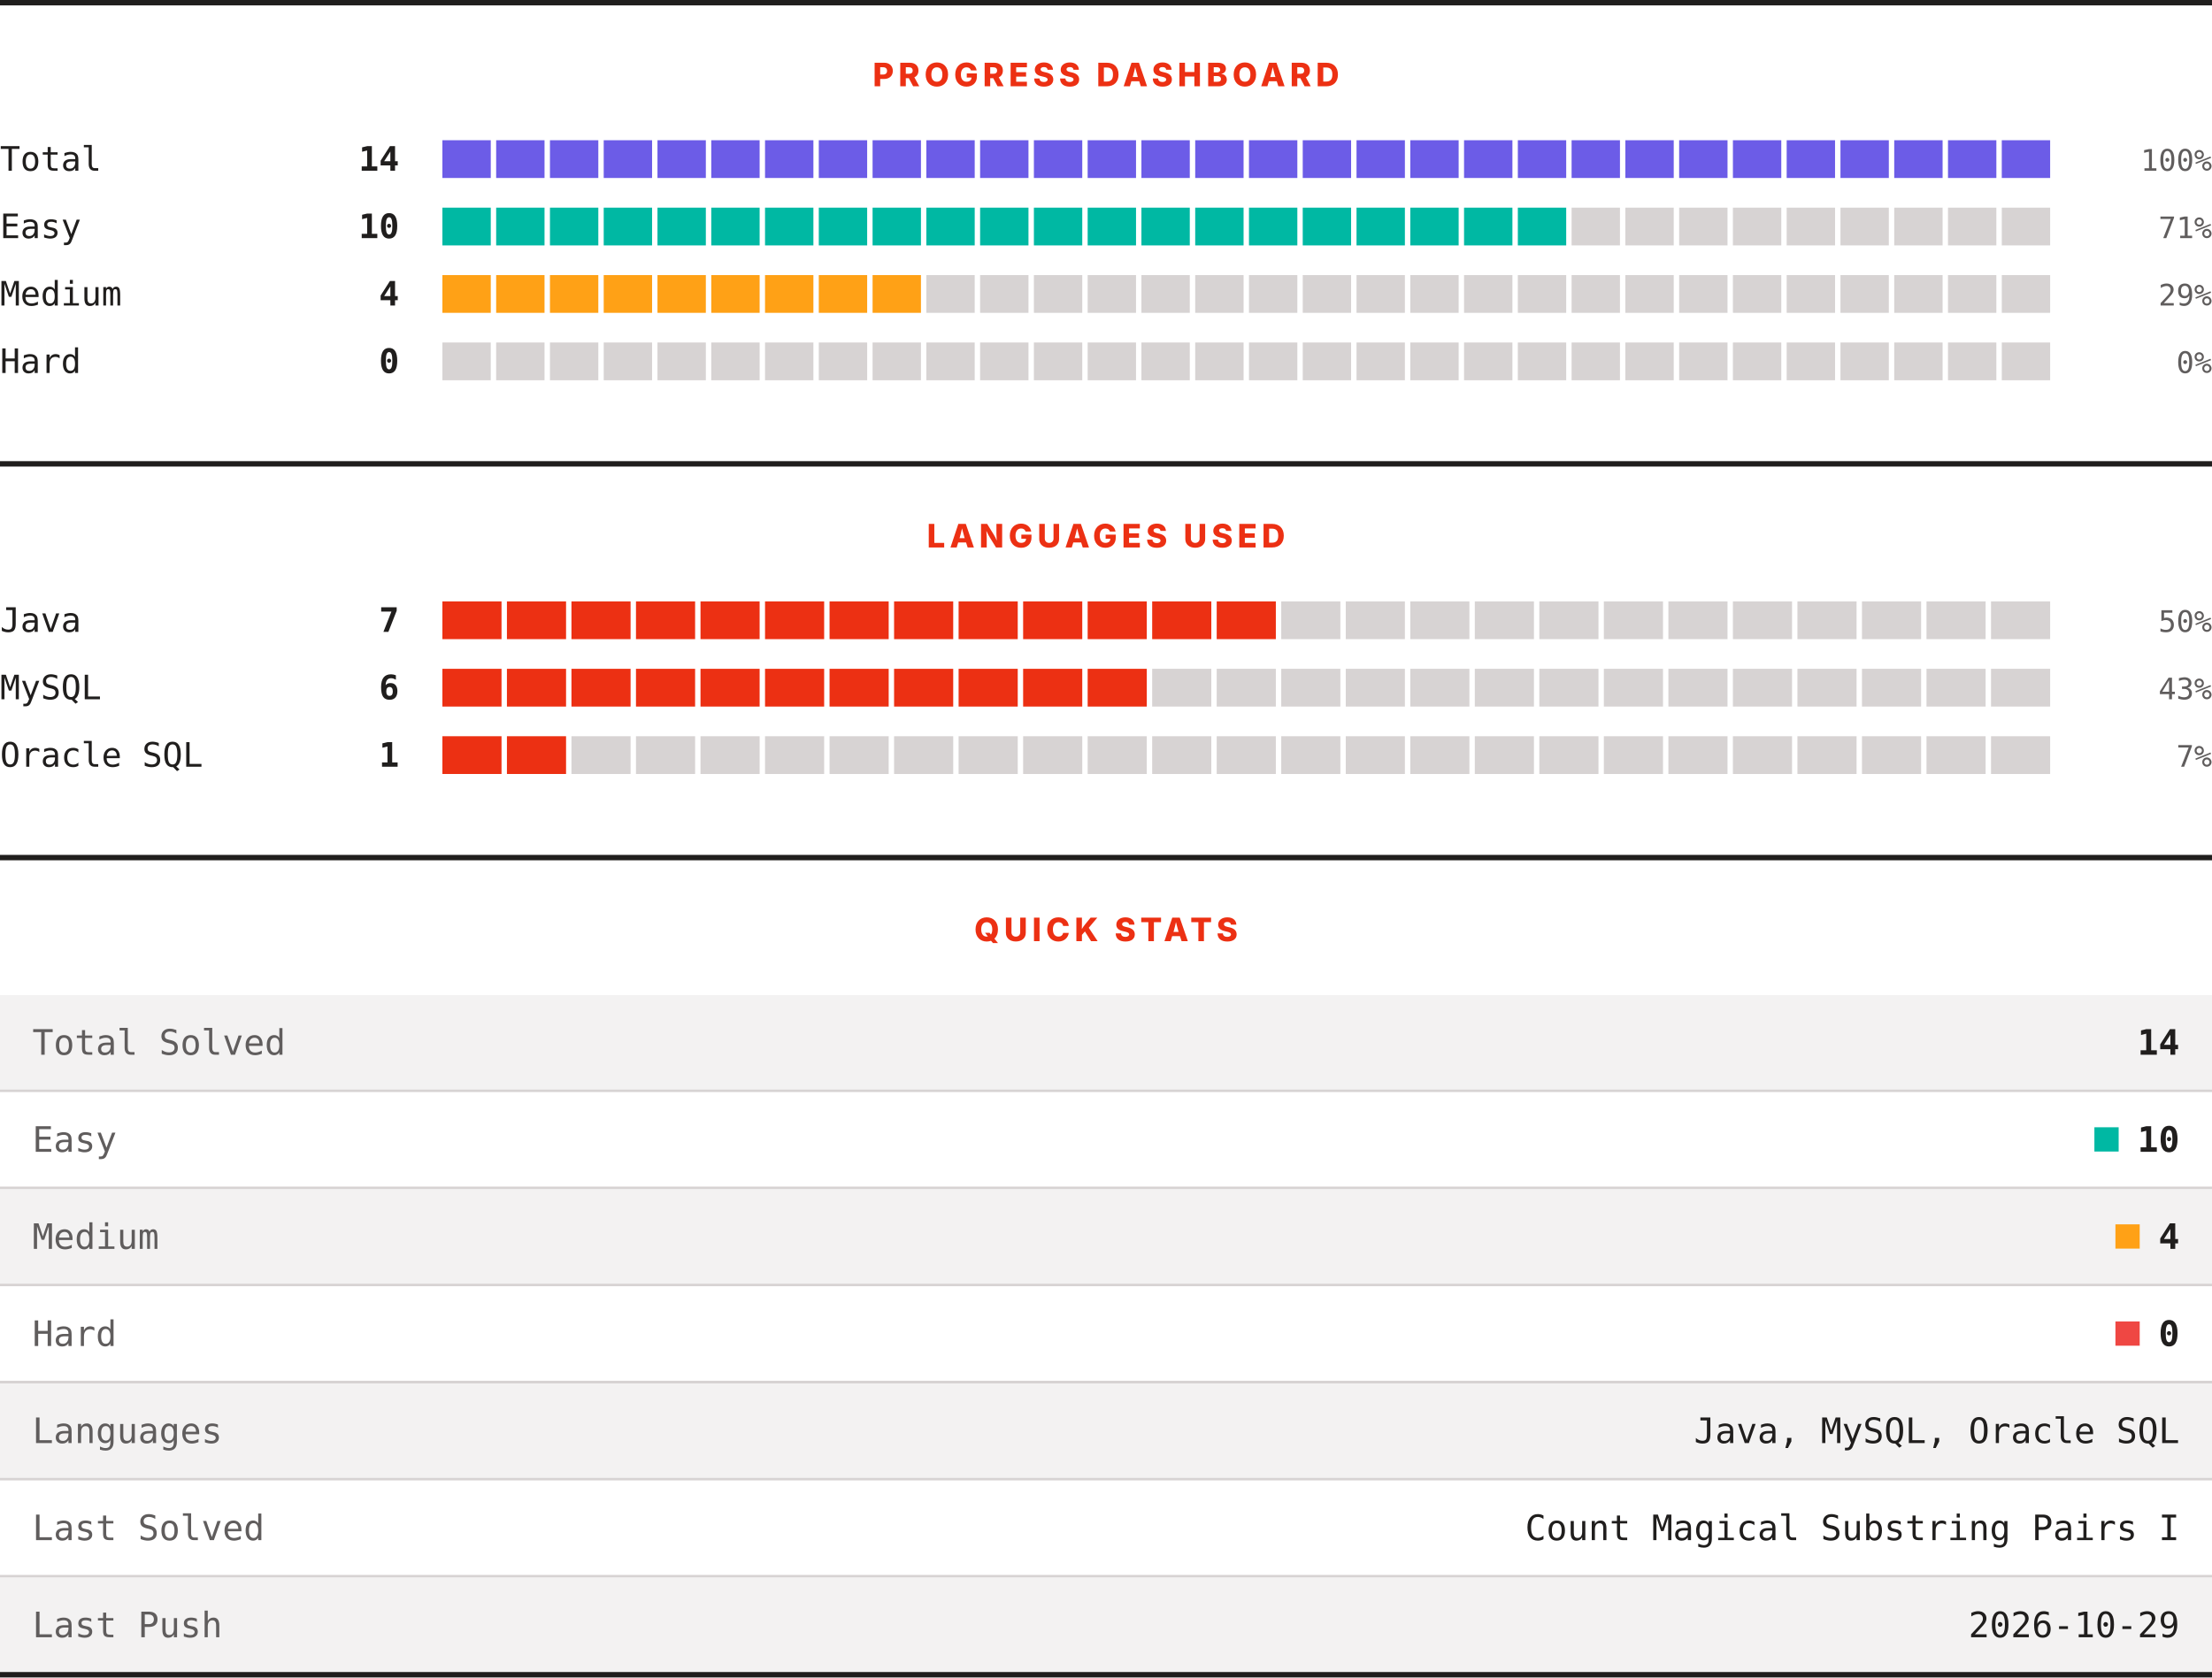
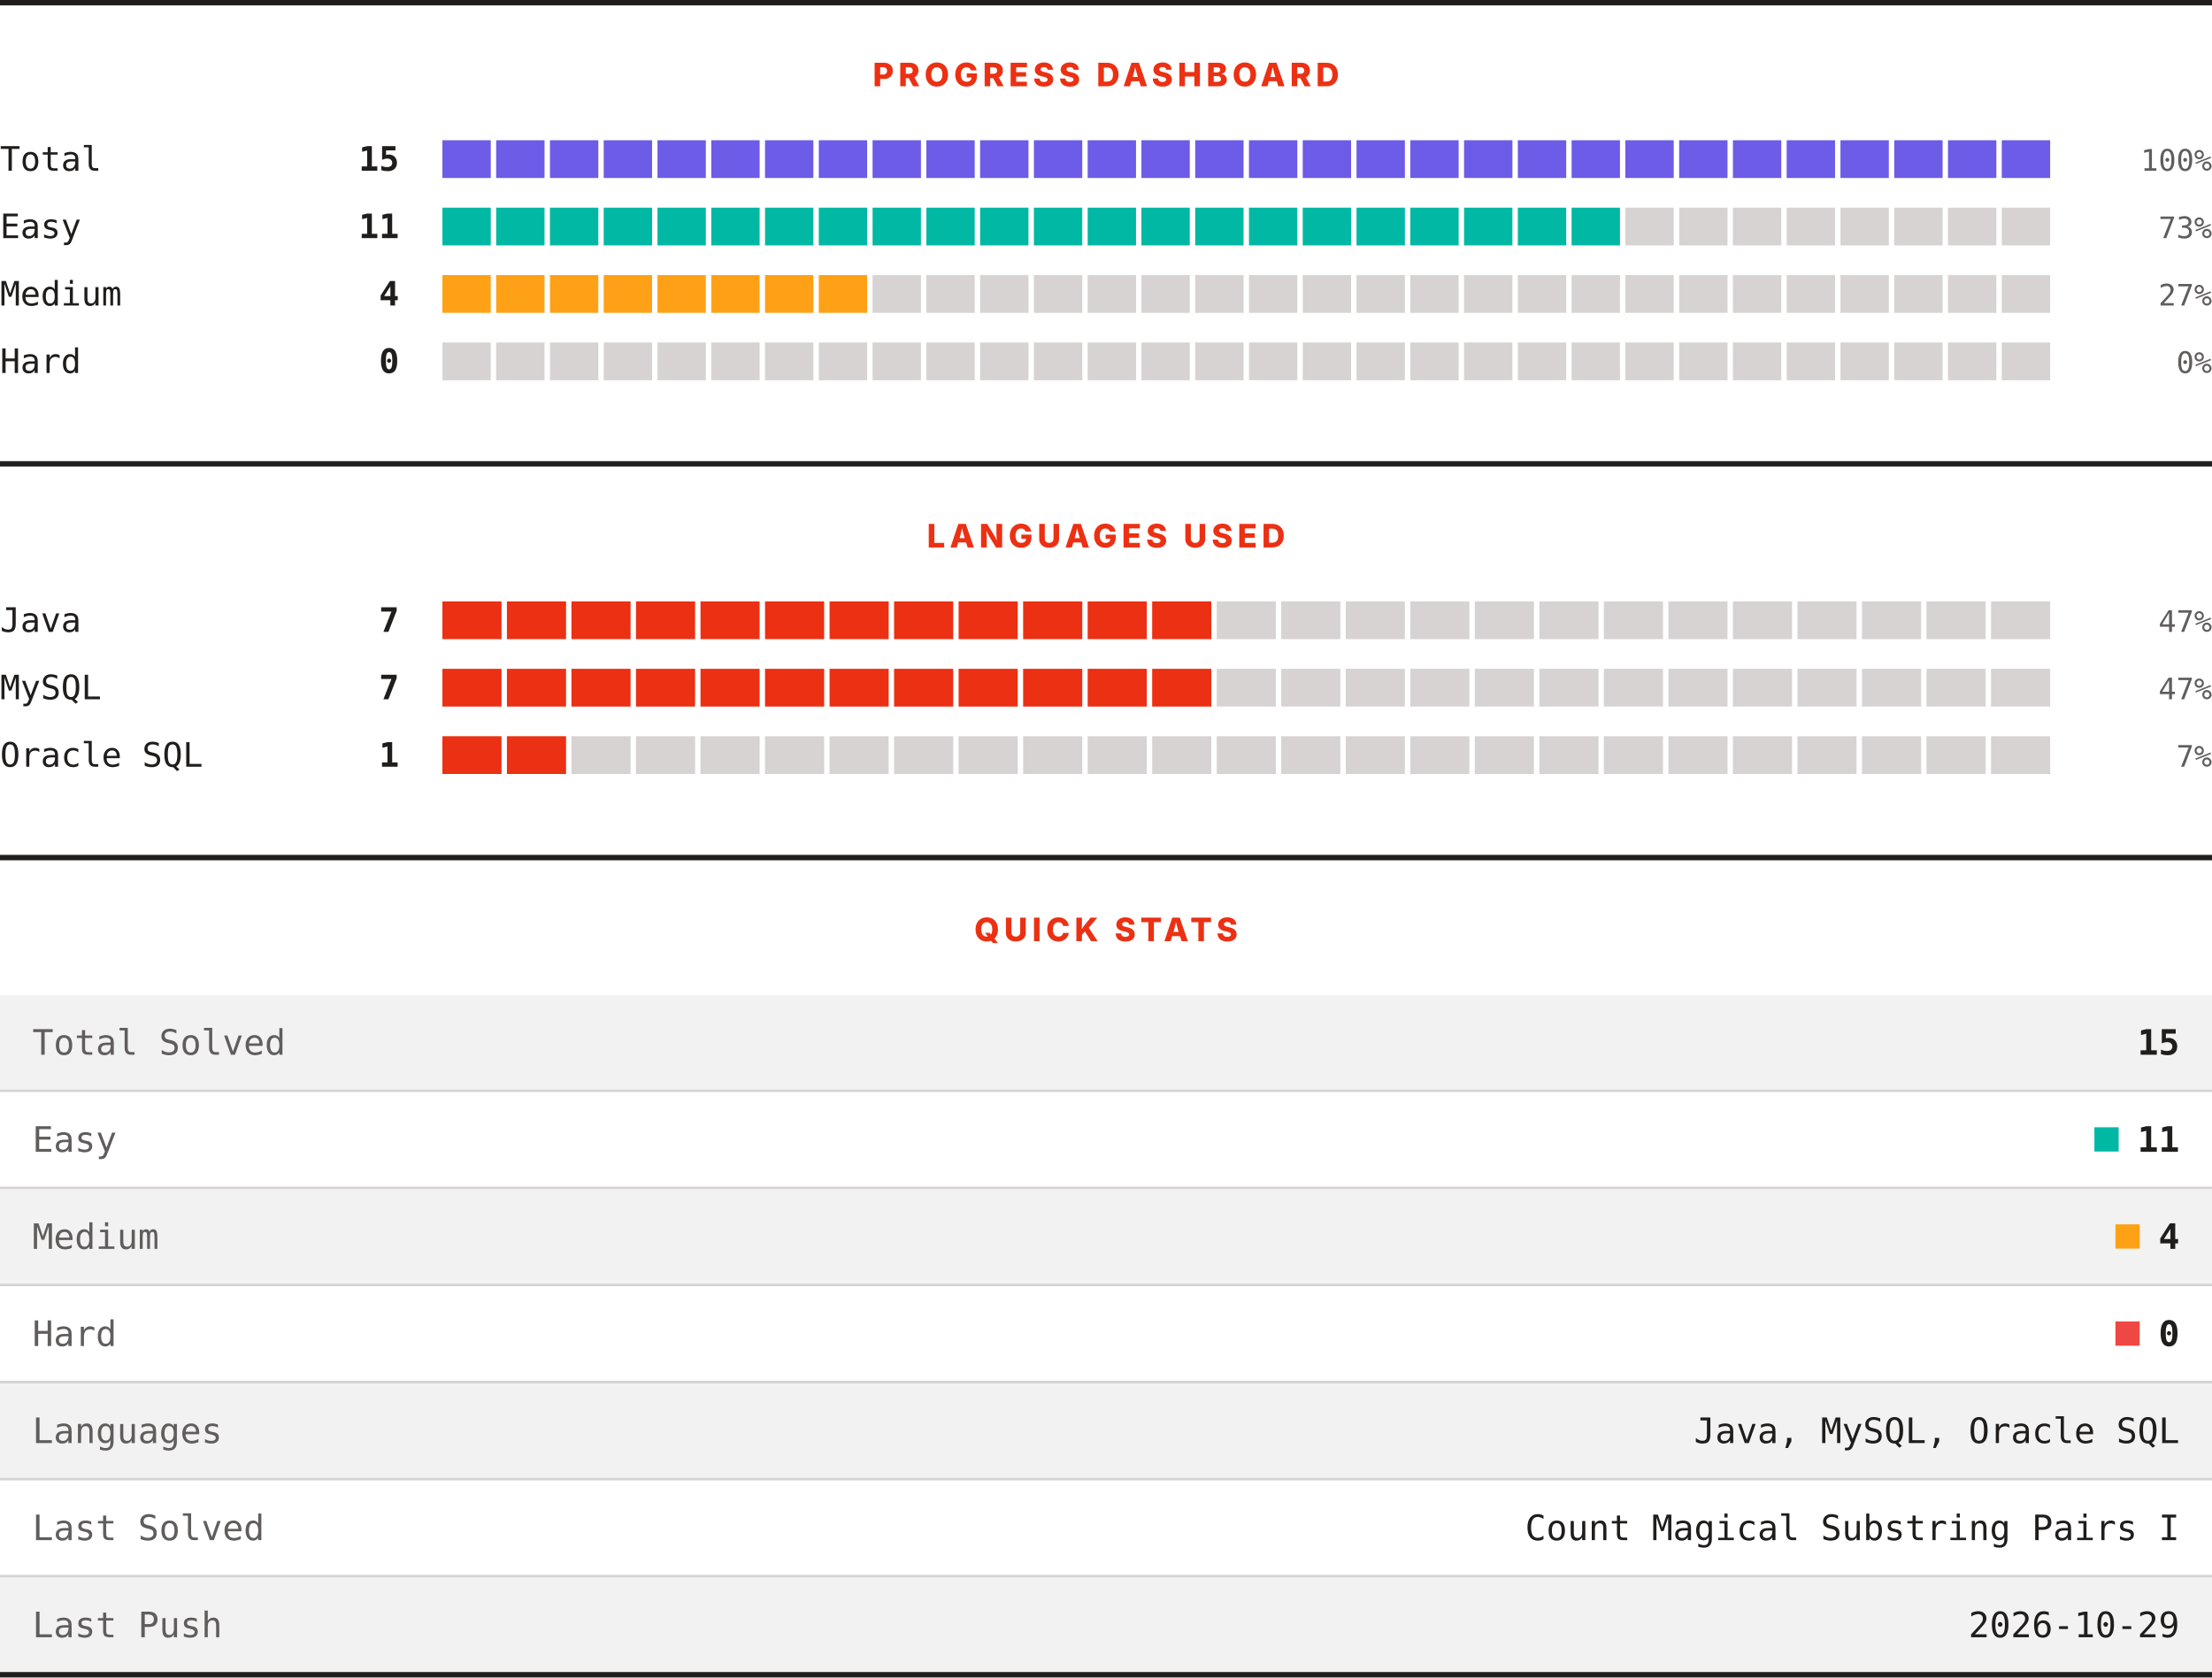
<svg xmlns="http://www.w3.org/2000/svg" width="820" height="622" viewBox="0 0 820 622" role="img" aria-label="LeetCode progress, languages and quick stats">
  <rect width="820" height="622" fill="#ffffff" />
  <rect x="0" y="0" width="820" height="2" fill="#201e1d" />
  <text x="410" y="32" text-anchor="middle" font-family="Archivo, system-ui, -apple-system, Segoe UI, sans-serif" font-size="12" font-weight="800" letter-spacing="1.68" fill="#ec3013">PROGRESS DASHBOARD</text>
  <text x="0" y="63.3" font-family="ui-monospace, SFMono-Regular, Menlo, Consolas, monospace" font-size="12.5" fill="#201e1d">Total</text>
-   <text x="148" y="63.3" text-anchor="end" font-family="ui-monospace, SFMono-Regular, Menlo, Consolas, monospace" font-size="12.5" font-weight="700" fill="#201e1d">14</text>
+   <text x="148" y="63.3" text-anchor="end" font-family="ui-monospace, SFMono-Regular, Menlo, Consolas, monospace" font-size="12.5" font-weight="700" fill="#201e1d">15</text>
  <rect x="164.00" y="52" width="17.93" height="14" fill="#6c5ce7" />
  <rect x="183.93" y="52" width="17.93" height="14" fill="#6c5ce7" />
  <rect x="203.87" y="52" width="17.93" height="14" fill="#6c5ce7" />
  <rect x="223.80" y="52" width="17.93" height="14" fill="#6c5ce7" />
  <rect x="243.73" y="52" width="17.93" height="14" fill="#6c5ce7" />
  <rect x="263.67" y="52" width="17.93" height="14" fill="#6c5ce7" />
  <rect x="283.60" y="52" width="17.93" height="14" fill="#6c5ce7" />
  <rect x="303.53" y="52" width="17.93" height="14" fill="#6c5ce7" />
  <rect x="323.47" y="52" width="17.93" height="14" fill="#6c5ce7" />
  <rect x="343.40" y="52" width="17.93" height="14" fill="#6c5ce7" />
  <rect x="363.33" y="52" width="17.93" height="14" fill="#6c5ce7" />
  <rect x="383.27" y="52" width="17.93" height="14" fill="#6c5ce7" />
  <rect x="403.20" y="52" width="17.93" height="14" fill="#6c5ce7" />
  <rect x="423.13" y="52" width="17.93" height="14" fill="#6c5ce7" />
  <rect x="443.07" y="52" width="17.93" height="14" fill="#6c5ce7" />
  <rect x="463.00" y="52" width="17.93" height="14" fill="#6c5ce7" />
  <rect x="482.93" y="52" width="17.93" height="14" fill="#6c5ce7" />
  <rect x="502.87" y="52" width="17.93" height="14" fill="#6c5ce7" />
  <rect x="522.80" y="52" width="17.93" height="14" fill="#6c5ce7" />
  <rect x="542.73" y="52" width="17.93" height="14" fill="#6c5ce7" />
  <rect x="562.67" y="52" width="17.93" height="14" fill="#6c5ce7" />
  <rect x="582.60" y="52" width="17.93" height="14" fill="#6c5ce7" />
  <rect x="602.53" y="52" width="17.93" height="14" fill="#6c5ce7" />
  <rect x="622.47" y="52" width="17.93" height="14" fill="#6c5ce7" />
  <rect x="642.40" y="52" width="17.93" height="14" fill="#6c5ce7" />
  <rect x="662.33" y="52" width="17.93" height="14" fill="#6c5ce7" />
  <rect x="682.27" y="52" width="17.93" height="14" fill="#6c5ce7" />
  <rect x="702.20" y="52" width="17.93" height="14" fill="#6c5ce7" />
  <rect x="722.13" y="52" width="17.93" height="14" fill="#6c5ce7" />
  <rect x="742.07" y="52" width="17.93" height="14" fill="#6c5ce7" />
  <text x="820" y="63.3" text-anchor="end" font-family="ui-monospace, SFMono-Regular, Menlo, Consolas, monospace" font-size="11" fill="#605d5d">100%</text>
  <text x="0" y="88.3" font-family="ui-monospace, SFMono-Regular, Menlo, Consolas, monospace" font-size="12.5" fill="#201e1d">Easy</text>
-   <text x="148" y="88.3" text-anchor="end" font-family="ui-monospace, SFMono-Regular, Menlo, Consolas, monospace" font-size="12.5" font-weight="700" fill="#201e1d">10</text>
+   <text x="148" y="88.3" text-anchor="end" font-family="ui-monospace, SFMono-Regular, Menlo, Consolas, monospace" font-size="12.5" font-weight="700" fill="#201e1d">11</text>
  <rect x="164.00" y="77" width="17.93" height="14" fill="#00b8a3" />
  <rect x="183.93" y="77" width="17.93" height="14" fill="#00b8a3" />
  <rect x="203.87" y="77" width="17.93" height="14" fill="#00b8a3" />
  <rect x="223.80" y="77" width="17.93" height="14" fill="#00b8a3" />
  <rect x="243.73" y="77" width="17.93" height="14" fill="#00b8a3" />
  <rect x="263.67" y="77" width="17.93" height="14" fill="#00b8a3" />
  <rect x="283.60" y="77" width="17.93" height="14" fill="#00b8a3" />
  <rect x="303.53" y="77" width="17.93" height="14" fill="#00b8a3" />
  <rect x="323.47" y="77" width="17.93" height="14" fill="#00b8a3" />
  <rect x="343.40" y="77" width="17.93" height="14" fill="#00b8a3" />
  <rect x="363.33" y="77" width="17.93" height="14" fill="#00b8a3" />
  <rect x="383.27" y="77" width="17.93" height="14" fill="#00b8a3" />
  <rect x="403.20" y="77" width="17.93" height="14" fill="#00b8a3" />
  <rect x="423.13" y="77" width="17.93" height="14" fill="#00b8a3" />
  <rect x="443.07" y="77" width="17.93" height="14" fill="#00b8a3" />
  <rect x="463.00" y="77" width="17.93" height="14" fill="#00b8a3" />
  <rect x="482.93" y="77" width="17.93" height="14" fill="#00b8a3" />
  <rect x="502.87" y="77" width="17.93" height="14" fill="#00b8a3" />
  <rect x="522.80" y="77" width="17.93" height="14" fill="#00b8a3" />
  <rect x="542.73" y="77" width="17.93" height="14" fill="#00b8a3" />
  <rect x="562.67" y="77" width="17.93" height="14" fill="#00b8a3" />
-   <rect x="582.60" y="77" width="17.93" height="14" fill="#d7d3d3" />
+   <rect x="582.60" y="77" width="17.93" height="14" fill="#00b8a3" />
  <rect x="602.53" y="77" width="17.93" height="14" fill="#d7d3d3" />
  <rect x="622.47" y="77" width="17.93" height="14" fill="#d7d3d3" />
  <rect x="642.40" y="77" width="17.93" height="14" fill="#d7d3d3" />
  <rect x="662.33" y="77" width="17.93" height="14" fill="#d7d3d3" />
  <rect x="682.27" y="77" width="17.93" height="14" fill="#d7d3d3" />
  <rect x="702.20" y="77" width="17.93" height="14" fill="#d7d3d3" />
  <rect x="722.13" y="77" width="17.93" height="14" fill="#d7d3d3" />
  <rect x="742.07" y="77" width="17.93" height="14" fill="#d7d3d3" />
-   <text x="820" y="88.3" text-anchor="end" font-family="ui-monospace, SFMono-Regular, Menlo, Consolas, monospace" font-size="11" fill="#605d5d">71%</text>
+   <text x="820" y="88.3" text-anchor="end" font-family="ui-monospace, SFMono-Regular, Menlo, Consolas, monospace" font-size="11" fill="#605d5d">73%</text>
  <text x="0" y="113.3" font-family="ui-monospace, SFMono-Regular, Menlo, Consolas, monospace" font-size="12.5" fill="#201e1d">Medium</text>
  <text x="148" y="113.3" text-anchor="end" font-family="ui-monospace, SFMono-Regular, Menlo, Consolas, monospace" font-size="12.5" font-weight="700" fill="#201e1d">4</text>
  <rect x="164.00" y="102" width="17.93" height="14" fill="#ffa116" />
  <rect x="183.93" y="102" width="17.93" height="14" fill="#ffa116" />
  <rect x="203.87" y="102" width="17.93" height="14" fill="#ffa116" />
  <rect x="223.80" y="102" width="17.93" height="14" fill="#ffa116" />
  <rect x="243.73" y="102" width="17.93" height="14" fill="#ffa116" />
  <rect x="263.67" y="102" width="17.93" height="14" fill="#ffa116" />
  <rect x="283.60" y="102" width="17.93" height="14" fill="#ffa116" />
  <rect x="303.53" y="102" width="17.93" height="14" fill="#ffa116" />
-   <rect x="323.47" y="102" width="17.93" height="14" fill="#ffa116" />
+   <rect x="323.47" y="102" width="17.93" height="14" fill="#d7d3d3" />
  <rect x="343.40" y="102" width="17.93" height="14" fill="#d7d3d3" />
  <rect x="363.33" y="102" width="17.93" height="14" fill="#d7d3d3" />
  <rect x="383.27" y="102" width="17.93" height="14" fill="#d7d3d3" />
  <rect x="403.20" y="102" width="17.93" height="14" fill="#d7d3d3" />
  <rect x="423.13" y="102" width="17.93" height="14" fill="#d7d3d3" />
  <rect x="443.07" y="102" width="17.93" height="14" fill="#d7d3d3" />
  <rect x="463.00" y="102" width="17.93" height="14" fill="#d7d3d3" />
  <rect x="482.93" y="102" width="17.93" height="14" fill="#d7d3d3" />
  <rect x="502.87" y="102" width="17.93" height="14" fill="#d7d3d3" />
  <rect x="522.80" y="102" width="17.93" height="14" fill="#d7d3d3" />
  <rect x="542.73" y="102" width="17.93" height="14" fill="#d7d3d3" />
  <rect x="562.67" y="102" width="17.93" height="14" fill="#d7d3d3" />
  <rect x="582.60" y="102" width="17.93" height="14" fill="#d7d3d3" />
  <rect x="602.53" y="102" width="17.93" height="14" fill="#d7d3d3" />
  <rect x="622.47" y="102" width="17.93" height="14" fill="#d7d3d3" />
  <rect x="642.40" y="102" width="17.93" height="14" fill="#d7d3d3" />
  <rect x="662.33" y="102" width="17.93" height="14" fill="#d7d3d3" />
  <rect x="682.27" y="102" width="17.93" height="14" fill="#d7d3d3" />
  <rect x="702.20" y="102" width="17.93" height="14" fill="#d7d3d3" />
  <rect x="722.13" y="102" width="17.93" height="14" fill="#d7d3d3" />
  <rect x="742.07" y="102" width="17.93" height="14" fill="#d7d3d3" />
-   <text x="820" y="113.3" text-anchor="end" font-family="ui-monospace, SFMono-Regular, Menlo, Consolas, monospace" font-size="11" fill="#605d5d">29%</text>
+   <text x="820" y="113.3" text-anchor="end" font-family="ui-monospace, SFMono-Regular, Menlo, Consolas, monospace" font-size="11" fill="#605d5d">27%</text>
  <text x="0" y="138.3" font-family="ui-monospace, SFMono-Regular, Menlo, Consolas, monospace" font-size="12.5" fill="#201e1d">Hard</text>
  <text x="148" y="138.3" text-anchor="end" font-family="ui-monospace, SFMono-Regular, Menlo, Consolas, monospace" font-size="12.5" font-weight="700" fill="#201e1d">0</text>
  <rect x="164.00" y="127" width="17.93" height="14" fill="#d7d3d3" />
  <rect x="183.93" y="127" width="17.93" height="14" fill="#d7d3d3" />
  <rect x="203.87" y="127" width="17.93" height="14" fill="#d7d3d3" />
  <rect x="223.80" y="127" width="17.93" height="14" fill="#d7d3d3" />
  <rect x="243.73" y="127" width="17.93" height="14" fill="#d7d3d3" />
  <rect x="263.67" y="127" width="17.93" height="14" fill="#d7d3d3" />
  <rect x="283.60" y="127" width="17.93" height="14" fill="#d7d3d3" />
  <rect x="303.53" y="127" width="17.93" height="14" fill="#d7d3d3" />
  <rect x="323.47" y="127" width="17.93" height="14" fill="#d7d3d3" />
  <rect x="343.40" y="127" width="17.93" height="14" fill="#d7d3d3" />
  <rect x="363.33" y="127" width="17.93" height="14" fill="#d7d3d3" />
  <rect x="383.27" y="127" width="17.93" height="14" fill="#d7d3d3" />
  <rect x="403.20" y="127" width="17.93" height="14" fill="#d7d3d3" />
  <rect x="423.13" y="127" width="17.93" height="14" fill="#d7d3d3" />
  <rect x="443.07" y="127" width="17.93" height="14" fill="#d7d3d3" />
  <rect x="463.00" y="127" width="17.93" height="14" fill="#d7d3d3" />
  <rect x="482.93" y="127" width="17.93" height="14" fill="#d7d3d3" />
  <rect x="502.87" y="127" width="17.93" height="14" fill="#d7d3d3" />
  <rect x="522.80" y="127" width="17.93" height="14" fill="#d7d3d3" />
  <rect x="542.73" y="127" width="17.93" height="14" fill="#d7d3d3" />
  <rect x="562.67" y="127" width="17.93" height="14" fill="#d7d3d3" />
  <rect x="582.60" y="127" width="17.93" height="14" fill="#d7d3d3" />
  <rect x="602.53" y="127" width="17.93" height="14" fill="#d7d3d3" />
  <rect x="622.47" y="127" width="17.93" height="14" fill="#d7d3d3" />
  <rect x="642.40" y="127" width="17.93" height="14" fill="#d7d3d3" />
  <rect x="662.33" y="127" width="17.93" height="14" fill="#d7d3d3" />
  <rect x="682.27" y="127" width="17.93" height="14" fill="#d7d3d3" />
  <rect x="702.20" y="127" width="17.93" height="14" fill="#d7d3d3" />
  <rect x="722.13" y="127" width="17.93" height="14" fill="#d7d3d3" />
  <rect x="742.07" y="127" width="17.93" height="14" fill="#d7d3d3" />
  <text x="820" y="138.3" text-anchor="end" font-family="ui-monospace, SFMono-Regular, Menlo, Consolas, monospace" font-size="11" fill="#605d5d">0%</text>
  <rect x="0" y="171" width="820" height="2" fill="#201e1d" />
  <text x="410" y="203" text-anchor="middle" font-family="Archivo, system-ui, -apple-system, Segoe UI, sans-serif" font-size="12" font-weight="800" letter-spacing="1.68" fill="#ec3013">LANGUAGES USED</text>
  <text x="0" y="234.3" font-family="ui-monospace, SFMono-Regular, Menlo, Consolas, monospace" font-size="12.5" fill="#201e1d">Java</text>
  <text x="148" y="234.3" text-anchor="end" font-family="ui-monospace, SFMono-Regular, Menlo, Consolas, monospace" font-size="12.5" font-weight="700" fill="#201e1d">7</text>
  <rect x="164.00" y="223" width="21.92" height="14" fill="#ec3013" />
  <rect x="187.92" y="223" width="21.92" height="14" fill="#ec3013" />
  <rect x="211.84" y="223" width="21.92" height="14" fill="#ec3013" />
  <rect x="235.76" y="223" width="21.92" height="14" fill="#ec3013" />
  <rect x="259.68" y="223" width="21.92" height="14" fill="#ec3013" />
  <rect x="283.60" y="223" width="21.92" height="14" fill="#ec3013" />
  <rect x="307.52" y="223" width="21.92" height="14" fill="#ec3013" />
  <rect x="331.44" y="223" width="21.92" height="14" fill="#ec3013" />
  <rect x="355.36" y="223" width="21.92" height="14" fill="#ec3013" />
  <rect x="379.28" y="223" width="21.92" height="14" fill="#ec3013" />
  <rect x="403.20" y="223" width="21.92" height="14" fill="#ec3013" />
  <rect x="427.12" y="223" width="21.92" height="14" fill="#ec3013" />
-   <rect x="451.04" y="223" width="21.92" height="14" fill="#ec3013" />
+   <rect x="451.04" y="223" width="21.92" height="14" fill="#d7d3d3" />
  <rect x="474.96" y="223" width="21.92" height="14" fill="#d7d3d3" />
  <rect x="498.88" y="223" width="21.92" height="14" fill="#d7d3d3" />
  <rect x="522.80" y="223" width="21.92" height="14" fill="#d7d3d3" />
  <rect x="546.72" y="223" width="21.92" height="14" fill="#d7d3d3" />
  <rect x="570.64" y="223" width="21.92" height="14" fill="#d7d3d3" />
  <rect x="594.56" y="223" width="21.92" height="14" fill="#d7d3d3" />
  <rect x="618.48" y="223" width="21.92" height="14" fill="#d7d3d3" />
  <rect x="642.40" y="223" width="21.92" height="14" fill="#d7d3d3" />
  <rect x="666.32" y="223" width="21.92" height="14" fill="#d7d3d3" />
  <rect x="690.24" y="223" width="21.92" height="14" fill="#d7d3d3" />
  <rect x="714.16" y="223" width="21.92" height="14" fill="#d7d3d3" />
  <rect x="738.08" y="223" width="21.92" height="14" fill="#d7d3d3" />
-   <text x="820" y="234.3" text-anchor="end" font-family="ui-monospace, SFMono-Regular, Menlo, Consolas, monospace" font-size="11" fill="#605d5d">50%</text>
+   <text x="820" y="234.3" text-anchor="end" font-family="ui-monospace, SFMono-Regular, Menlo, Consolas, monospace" font-size="11" fill="#605d5d">47%</text>
  <text x="0" y="259.3" font-family="ui-monospace, SFMono-Regular, Menlo, Consolas, monospace" font-size="12.5" fill="#201e1d">MySQL</text>
-   <text x="148" y="259.3" text-anchor="end" font-family="ui-monospace, SFMono-Regular, Menlo, Consolas, monospace" font-size="12.5" font-weight="700" fill="#201e1d">6</text>
+   <text x="148" y="259.3" text-anchor="end" font-family="ui-monospace, SFMono-Regular, Menlo, Consolas, monospace" font-size="12.5" font-weight="700" fill="#201e1d">7</text>
  <rect x="164.00" y="248" width="21.92" height="14" fill="#ec3013" />
  <rect x="187.92" y="248" width="21.92" height="14" fill="#ec3013" />
  <rect x="211.84" y="248" width="21.92" height="14" fill="#ec3013" />
  <rect x="235.76" y="248" width="21.92" height="14" fill="#ec3013" />
  <rect x="259.68" y="248" width="21.92" height="14" fill="#ec3013" />
  <rect x="283.60" y="248" width="21.92" height="14" fill="#ec3013" />
  <rect x="307.52" y="248" width="21.92" height="14" fill="#ec3013" />
  <rect x="331.44" y="248" width="21.92" height="14" fill="#ec3013" />
  <rect x="355.36" y="248" width="21.92" height="14" fill="#ec3013" />
  <rect x="379.28" y="248" width="21.92" height="14" fill="#ec3013" />
  <rect x="403.20" y="248" width="21.92" height="14" fill="#ec3013" />
-   <rect x="427.12" y="248" width="21.92" height="14" fill="#d7d3d3" />
+   <rect x="427.12" y="248" width="21.92" height="14" fill="#ec3013" />
  <rect x="451.04" y="248" width="21.92" height="14" fill="#d7d3d3" />
  <rect x="474.96" y="248" width="21.92" height="14" fill="#d7d3d3" />
  <rect x="498.88" y="248" width="21.92" height="14" fill="#d7d3d3" />
  <rect x="522.80" y="248" width="21.92" height="14" fill="#d7d3d3" />
  <rect x="546.72" y="248" width="21.92" height="14" fill="#d7d3d3" />
  <rect x="570.64" y="248" width="21.92" height="14" fill="#d7d3d3" />
  <rect x="594.56" y="248" width="21.92" height="14" fill="#d7d3d3" />
  <rect x="618.48" y="248" width="21.92" height="14" fill="#d7d3d3" />
  <rect x="642.40" y="248" width="21.92" height="14" fill="#d7d3d3" />
  <rect x="666.32" y="248" width="21.92" height="14" fill="#d7d3d3" />
  <rect x="690.24" y="248" width="21.92" height="14" fill="#d7d3d3" />
  <rect x="714.16" y="248" width="21.92" height="14" fill="#d7d3d3" />
  <rect x="738.08" y="248" width="21.92" height="14" fill="#d7d3d3" />
-   <text x="820" y="259.3" text-anchor="end" font-family="ui-monospace, SFMono-Regular, Menlo, Consolas, monospace" font-size="11" fill="#605d5d">43%</text>
+   <text x="820" y="259.3" text-anchor="end" font-family="ui-monospace, SFMono-Regular, Menlo, Consolas, monospace" font-size="11" fill="#605d5d">47%</text>
  <text x="0" y="284.3" font-family="ui-monospace, SFMono-Regular, Menlo, Consolas, monospace" font-size="12.5" fill="#201e1d">Oracle SQL</text>
  <text x="148" y="284.3" text-anchor="end" font-family="ui-monospace, SFMono-Regular, Menlo, Consolas, monospace" font-size="12.5" font-weight="700" fill="#201e1d">1</text>
  <rect x="164.00" y="273" width="21.92" height="14" fill="#ec3013" />
  <rect x="187.92" y="273" width="21.92" height="14" fill="#ec3013" />
  <rect x="211.84" y="273" width="21.92" height="14" fill="#d7d3d3" />
  <rect x="235.76" y="273" width="21.92" height="14" fill="#d7d3d3" />
  <rect x="259.68" y="273" width="21.92" height="14" fill="#d7d3d3" />
  <rect x="283.60" y="273" width="21.92" height="14" fill="#d7d3d3" />
  <rect x="307.52" y="273" width="21.92" height="14" fill="#d7d3d3" />
  <rect x="331.44" y="273" width="21.92" height="14" fill="#d7d3d3" />
  <rect x="355.36" y="273" width="21.92" height="14" fill="#d7d3d3" />
  <rect x="379.28" y="273" width="21.92" height="14" fill="#d7d3d3" />
  <rect x="403.20" y="273" width="21.92" height="14" fill="#d7d3d3" />
  <rect x="427.12" y="273" width="21.92" height="14" fill="#d7d3d3" />
  <rect x="451.04" y="273" width="21.92" height="14" fill="#d7d3d3" />
  <rect x="474.96" y="273" width="21.92" height="14" fill="#d7d3d3" />
  <rect x="498.88" y="273" width="21.92" height="14" fill="#d7d3d3" />
  <rect x="522.80" y="273" width="21.92" height="14" fill="#d7d3d3" />
  <rect x="546.72" y="273" width="21.92" height="14" fill="#d7d3d3" />
  <rect x="570.64" y="273" width="21.92" height="14" fill="#d7d3d3" />
  <rect x="594.56" y="273" width="21.92" height="14" fill="#d7d3d3" />
  <rect x="618.48" y="273" width="21.92" height="14" fill="#d7d3d3" />
  <rect x="642.40" y="273" width="21.92" height="14" fill="#d7d3d3" />
  <rect x="666.32" y="273" width="21.92" height="14" fill="#d7d3d3" />
  <rect x="690.24" y="273" width="21.92" height="14" fill="#d7d3d3" />
  <rect x="714.16" y="273" width="21.92" height="14" fill="#d7d3d3" />
  <rect x="738.08" y="273" width="21.92" height="14" fill="#d7d3d3" />
  <text x="820" y="284.3" text-anchor="end" font-family="ui-monospace, SFMono-Regular, Menlo, Consolas, monospace" font-size="11" fill="#605d5d">7%</text>
  <rect x="0" y="317" width="820" height="2" fill="#201e1d" />
  <text x="410" y="349" text-anchor="middle" font-family="Archivo, system-ui, -apple-system, Segoe UI, sans-serif" font-size="12" font-weight="800" letter-spacing="1.68" fill="#ec3013">QUICK STATS</text>
  <rect x="0" y="369" width="820" height="35" fill="#f3f2f2" />
  <text x="12" y="391.1" font-family="ui-monospace, SFMono-Regular, Menlo, Consolas, monospace" font-size="13" fill="#605d5d">Total Solved</text>
-   <text x="808" y="391.1" text-anchor="end" font-family="ui-monospace, SFMono-Regular, Menlo, Consolas, monospace" font-size="13" font-weight="700" fill="#201e1d">14</text>
+   <text x="808" y="391.1" text-anchor="end" font-family="ui-monospace, SFMono-Regular, Menlo, Consolas, monospace" font-size="13" font-weight="700" fill="#201e1d">15</text>
  <rect x="0" y="404" width="820" height="1" fill="#d7d3d3" />
  <rect x="0" y="405" width="820" height="35" fill="#ffffff" />
  <text x="12" y="427.1" font-family="ui-monospace, SFMono-Regular, Menlo, Consolas, monospace" font-size="13" fill="#605d5d">Easy</text>
  <rect x="776.4" y="418" width="9" height="9" fill="#00b8a3" />
-   <text x="808" y="427.1" text-anchor="end" font-family="ui-monospace, SFMono-Regular, Menlo, Consolas, monospace" font-size="13" font-weight="700" fill="#201e1d">10</text>
+   <text x="808" y="427.1" text-anchor="end" font-family="ui-monospace, SFMono-Regular, Menlo, Consolas, monospace" font-size="13" font-weight="700" fill="#201e1d">11</text>
  <rect x="0" y="440" width="820" height="1" fill="#d7d3d3" />
  <rect x="0" y="441" width="820" height="35" fill="#f3f2f2" />
  <text x="12" y="463.1" font-family="ui-monospace, SFMono-Regular, Menlo, Consolas, monospace" font-size="13" fill="#605d5d">Medium</text>
  <rect x="784.2" y="454" width="9" height="9" fill="#ffa116" />
  <text x="808" y="463.1" text-anchor="end" font-family="ui-monospace, SFMono-Regular, Menlo, Consolas, monospace" font-size="13" font-weight="700" fill="#201e1d">4</text>
  <rect x="0" y="476" width="820" height="1" fill="#d7d3d3" />
  <rect x="0" y="477" width="820" height="35" fill="#ffffff" />
  <text x="12" y="499.1" font-family="ui-monospace, SFMono-Regular, Menlo, Consolas, monospace" font-size="13" fill="#605d5d">Hard</text>
  <rect x="784.2" y="490" width="9" height="9" fill="#ef4743" />
  <text x="808" y="499.1" text-anchor="end" font-family="ui-monospace, SFMono-Regular, Menlo, Consolas, monospace" font-size="13" font-weight="700" fill="#201e1d">0</text>
  <rect x="0" y="512" width="820" height="1" fill="#d7d3d3" />
  <rect x="0" y="513" width="820" height="35" fill="#f3f2f2" />
  <text x="12" y="535.1" font-family="ui-monospace, SFMono-Regular, Menlo, Consolas, monospace" font-size="13" fill="#605d5d">Languages</text>
  <text x="808" y="535.1" text-anchor="end" font-family="ui-monospace, SFMono-Regular, Menlo, Consolas, monospace" font-size="13" fill="#201e1d">Java, MySQL, Oracle SQL</text>
  <rect x="0" y="548" width="820" height="1" fill="#d7d3d3" />
  <rect x="0" y="549" width="820" height="35" fill="#ffffff" />
  <text x="12" y="571.1" font-family="ui-monospace, SFMono-Regular, Menlo, Consolas, monospace" font-size="13" fill="#605d5d">Last Solved</text>
  <text x="808" y="571.1" text-anchor="end" font-family="ui-monospace, SFMono-Regular, Menlo, Consolas, monospace" font-size="13" fill="#201e1d">Count Magical Substring Pairs I</text>
  <rect x="0" y="584" width="820" height="1" fill="#d7d3d3" />
  <rect x="0" y="585" width="820" height="35" fill="#f3f2f2" />
  <text x="12" y="607.1" font-family="ui-monospace, SFMono-Regular, Menlo, Consolas, monospace" font-size="13" fill="#605d5d">Last Push</text>
  <text x="808" y="607.1" text-anchor="end" font-family="ui-monospace, SFMono-Regular, Menlo, Consolas, monospace" font-size="13" fill="#201e1d">2026-10-29</text>
  <rect x="0" y="620" width="820" height="2" fill="#201e1d" />
</svg>
